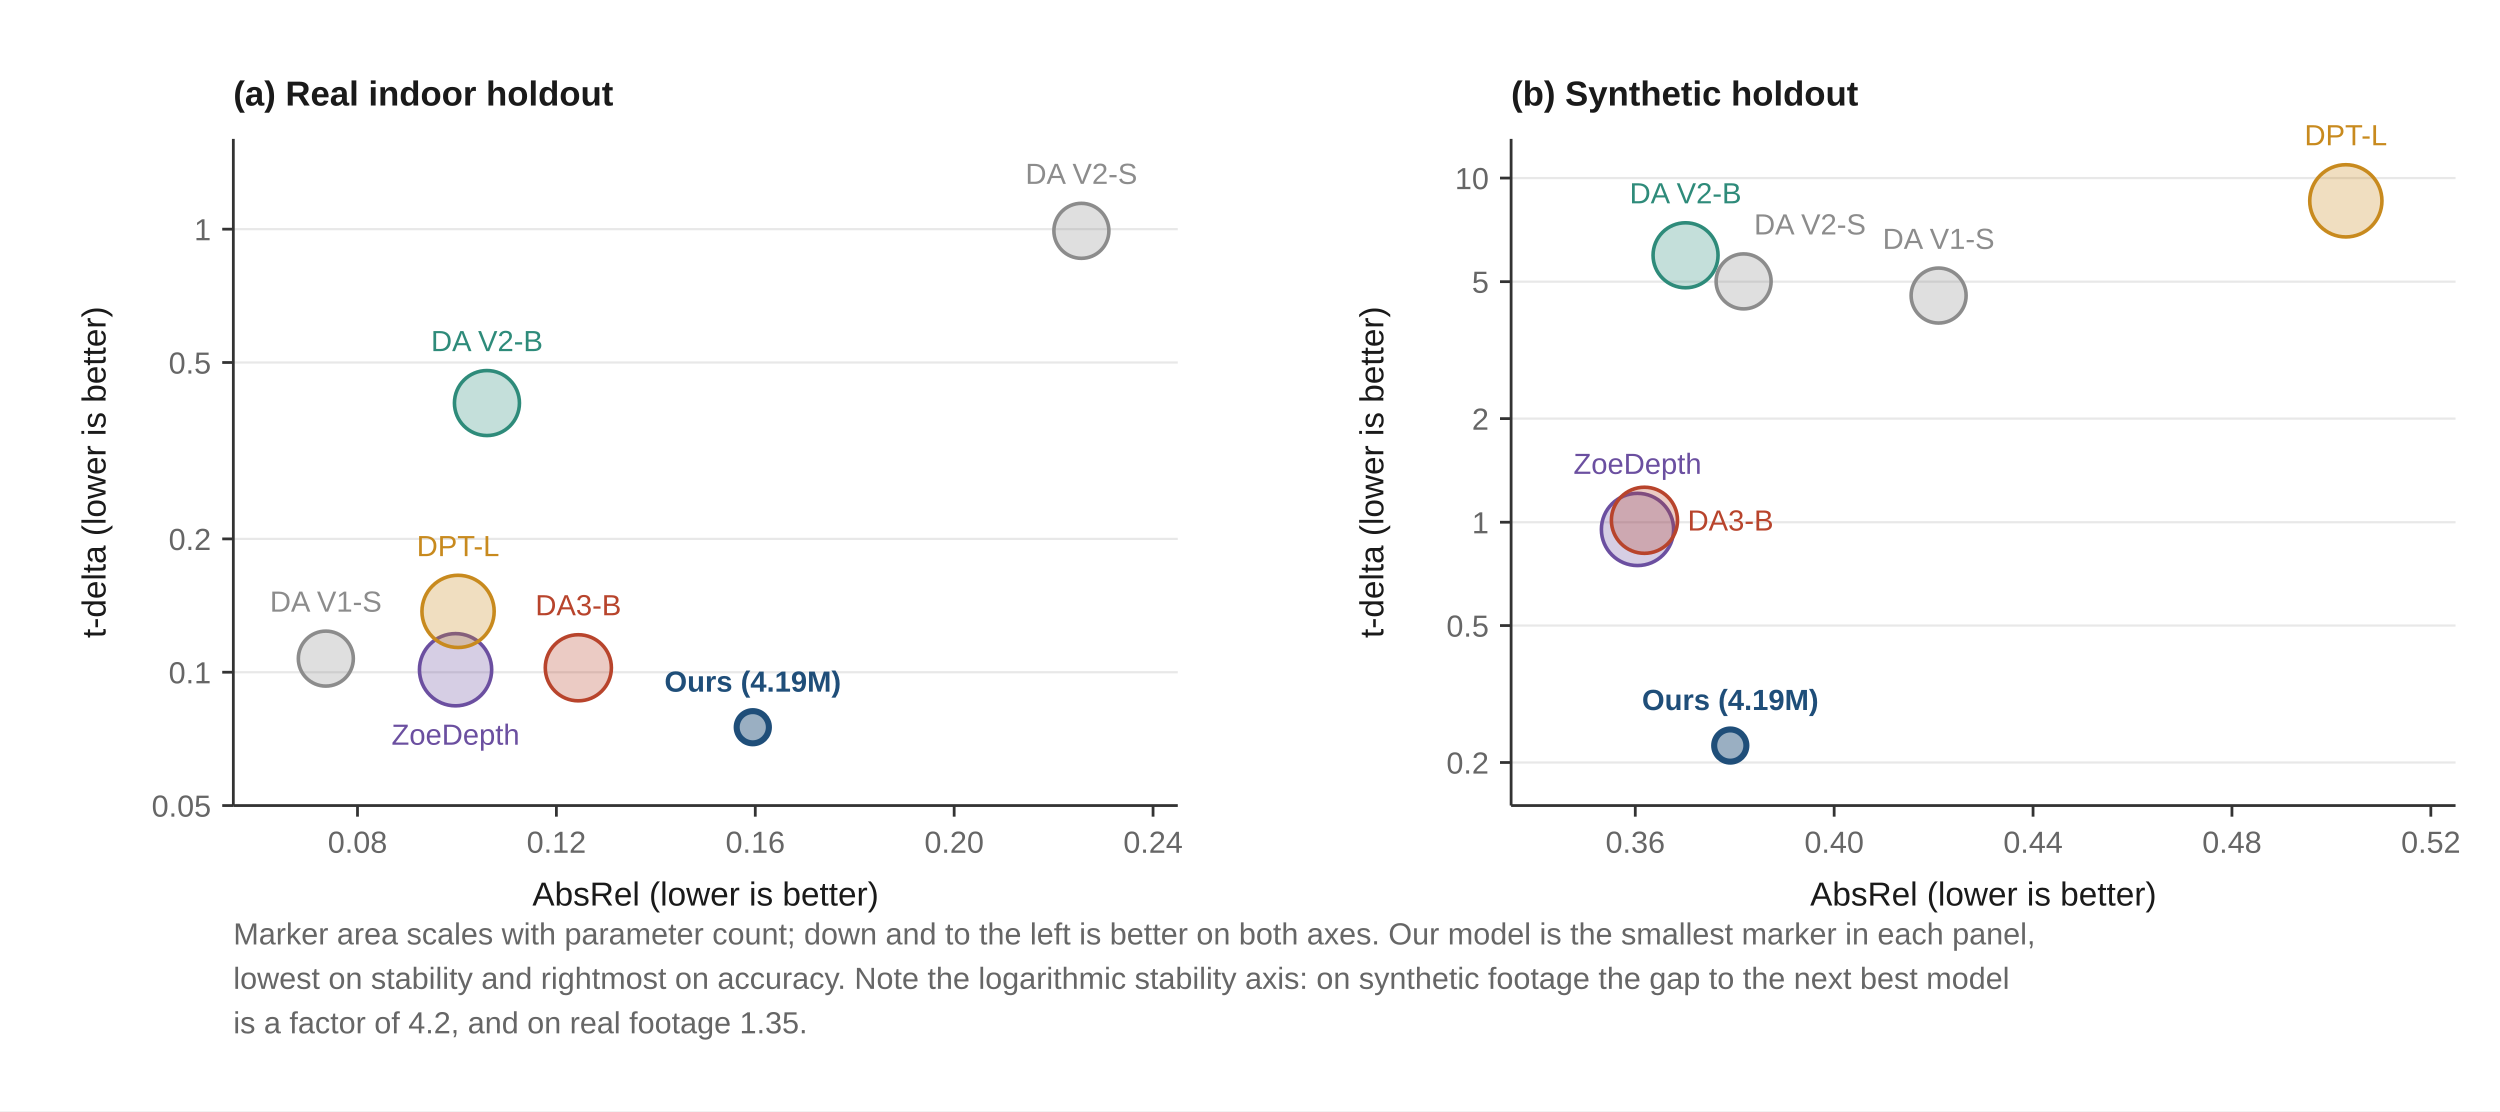
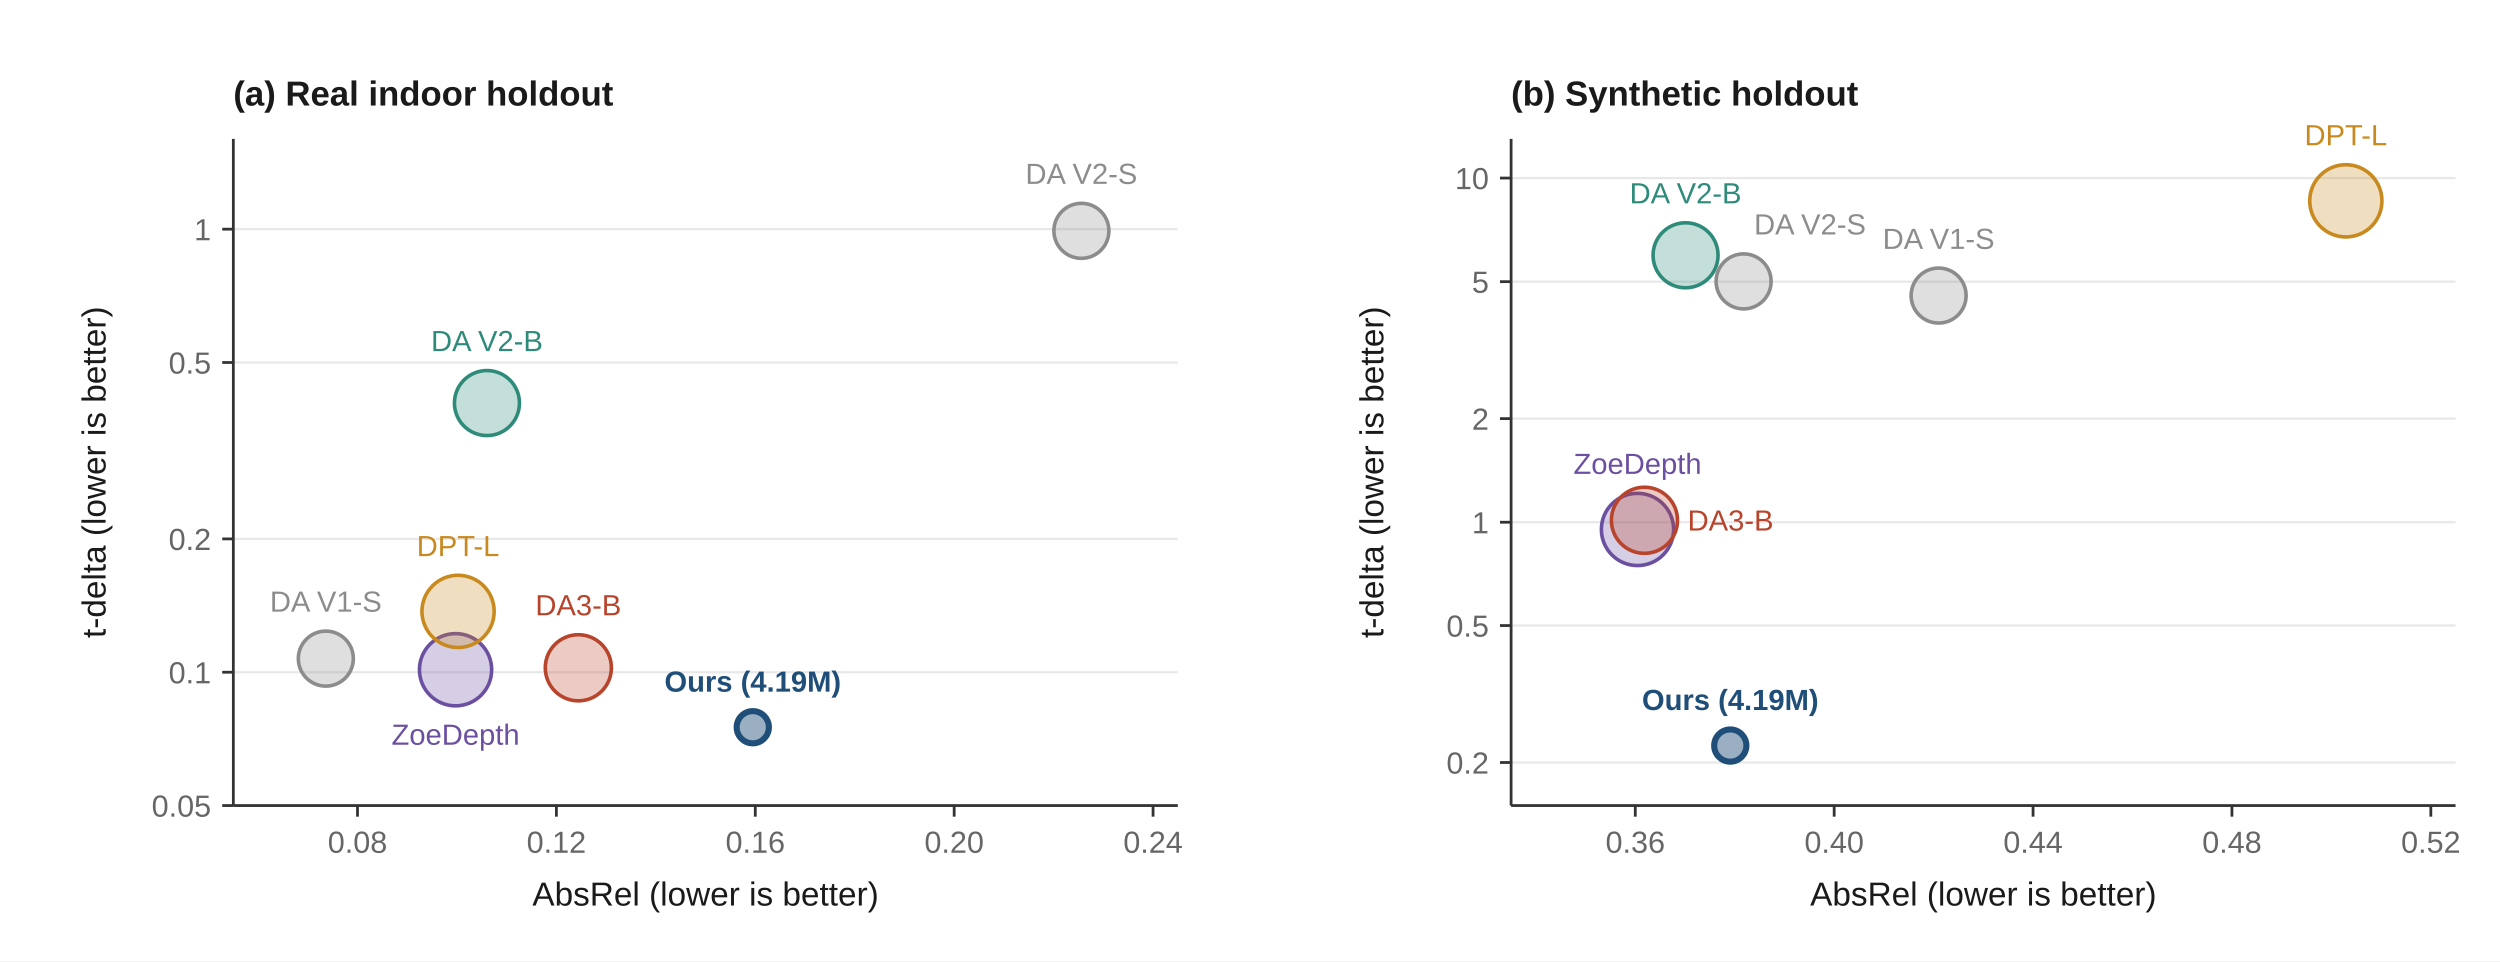
- <svg xmlns="http://www.w3.org/2000/svg" viewBox="0 0 900 400" width="900" height="400" font-family="Arial, Helvetica, sans-serif">
-   <rect width="900" height="400" fill="#ffffff" />
+ <svg xmlns="http://www.w3.org/2000/svg" viewBox="0 0 900 346" width="900" height="346" font-family="Arial, Helvetica, sans-serif">
+   <rect width="900" height="346" fill="#ffffff" />
  <line x1="84" y1="290.0" x2="424" y2="290.0" stroke="#e8e8e8" stroke-width="0.8" />
  <line x1="84" y1="242.0" x2="424" y2="242.0" stroke="#e8e8e8" stroke-width="0.8" />
  <line x1="84" y1="194.0" x2="424" y2="194.0" stroke="#e8e8e8" stroke-width="0.8" />
  <line x1="84" y1="130.5" x2="424" y2="130.5" stroke="#e8e8e8" stroke-width="0.8" />
  <line x1="84" y1="82.5" x2="424" y2="82.5" stroke="#e8e8e8" stroke-width="0.8" />
  <line x1="84" y1="290" x2="424" y2="290" stroke="#333333" stroke-width="1" />
  <line x1="84" y1="50" x2="84" y2="290" stroke="#333333" stroke-width="1" />
  <line x1="128.7" y1="290" x2="128.7" y2="294" stroke="#333333" stroke-width="1" />
  <text x="128.7" y="307.0" font-size="11" fill="#666666" text-anchor="middle" font-weight="normal" font-style="normal">0.08</text>
  <line x1="200.3" y1="290" x2="200.3" y2="294" stroke="#333333" stroke-width="1" />
  <text x="200.3" y="307.0" font-size="11" fill="#666666" text-anchor="middle" font-weight="normal" font-style="normal">0.12</text>
  <line x1="271.9" y1="290" x2="271.9" y2="294" stroke="#333333" stroke-width="1" />
  <text x="271.9" y="307.0" font-size="11" fill="#666666" text-anchor="middle" font-weight="normal" font-style="normal">0.16</text>
  <line x1="343.5" y1="290" x2="343.5" y2="294" stroke="#333333" stroke-width="1" />
  <text x="343.5" y="307.0" font-size="11" fill="#666666" text-anchor="middle" font-weight="normal" font-style="normal">0.20</text>
  <line x1="415.1" y1="290" x2="415.1" y2="294" stroke="#333333" stroke-width="1" />
  <text x="415.1" y="307.0" font-size="11" fill="#666666" text-anchor="middle" font-weight="normal" font-style="normal">0.24</text>
  <line x1="80" y1="290.0" x2="84" y2="290.0" stroke="#333333" stroke-width="1" />
  <text x="76.0" y="294.0" font-size="11" fill="#666666" text-anchor="end" font-weight="normal" font-style="normal">0.05</text>
  <line x1="80" y1="242.0" x2="84" y2="242.0" stroke="#333333" stroke-width="1" />
  <text x="76.0" y="246.0" font-size="11" fill="#666666" text-anchor="end" font-weight="normal" font-style="normal">0.1</text>
  <line x1="80" y1="194.0" x2="84" y2="194.0" stroke="#333333" stroke-width="1" />
  <text x="76.0" y="198.0" font-size="11" fill="#666666" text-anchor="end" font-weight="normal" font-style="normal">0.2</text>
  <line x1="80" y1="130.5" x2="84" y2="130.5" stroke="#333333" stroke-width="1" />
  <text x="76.0" y="134.5" font-size="11" fill="#666666" text-anchor="end" font-weight="normal" font-style="normal">0.5</text>
  <line x1="80" y1="82.5" x2="84" y2="82.5" stroke="#333333" stroke-width="1" />
  <text x="76.0" y="86.5" font-size="11" fill="#666666" text-anchor="end" font-weight="normal" font-style="normal">1</text>
  <text x="254.0" y="326.0" font-size="12" fill="#1a1a1a" text-anchor="middle" font-weight="normal" font-style="normal">AbsRel  (lower is better)</text>
  <text x="38.0" y="170.0" font-size="12" fill="#1a1a1a" text-anchor="middle" font-weight="normal" font-style="normal" transform="rotate(-90 38 170.0)">t-delta  (lower is better)</text>
  <text x="84.0" y="38.0" font-size="12.5" fill="#1a1a1a" text-anchor="start" font-weight="bold" font-style="normal">(a) Real indoor holdout</text>
  <circle cx="117.3" cy="237.1" r="9.9" fill="#8c8c8c" fill-opacity="0.28" stroke="#8c8c8c" stroke-width="1.3" />
  <circle cx="164.0" cy="241.1" r="13.0" fill="#6b4fa0" fill-opacity="0.28" stroke="#6b4fa0" stroke-width="1.3" />
  <circle cx="164.9" cy="220.1" r="13.0" fill="#c88a1e" fill-opacity="0.28" stroke="#c88a1e" stroke-width="1.3" />
  <circle cx="175.3" cy="145.1" r="11.7" fill="#2e8b7a" fill-opacity="0.28" stroke="#2e8b7a" stroke-width="1.3" />
  <circle cx="208.2" cy="240.4" r="11.9" fill="#b8442c" fill-opacity="0.28" stroke="#b8442c" stroke-width="1.3" />
  <circle cx="389.3" cy="83.1" r="9.9" fill="#8c8c8c" fill-opacity="0.28" stroke="#8c8c8c" stroke-width="1.3" />
  <circle cx="271.0" cy="261.8" r="5.8" fill="#1f4e79" fill-opacity="0.45" stroke="#1f4e79" stroke-width="2.2" />
  <text x="117.3" y="220.2" font-size="10.5" fill="#8c8c8c" text-anchor="middle" font-weight="normal" font-style="normal">DA V1-S</text>
  <text x="164.0" y="268.1" font-size="10.5" fill="#6b4fa0" text-anchor="middle" font-weight="normal" font-style="normal">ZoeDepth</text>
  <text x="164.9" y="200.2" font-size="10.5" fill="#c88a1e" text-anchor="middle" font-weight="normal" font-style="normal">DPT-L</text>
  <text x="175.3" y="126.4" font-size="10.5" fill="#2e8b7a" text-anchor="middle" font-weight="normal" font-style="normal">DA V2-B</text>
  <text x="208.2" y="221.5" font-size="10.5" fill="#b8442c" text-anchor="middle" font-weight="normal" font-style="normal">DA3-B</text>
  <text x="389.3" y="66.2" font-size="10.5" fill="#8c8c8c" text-anchor="middle" font-weight="normal" font-style="normal">DA V2-S</text>
  <text x="271.0" y="249.0" font-size="10.5" fill="#1f4e79" text-anchor="middle" font-weight="bold" font-style="normal">Ours (4.19M)</text>
  <line x1="544" y1="274.5" x2="884" y2="274.5" stroke="#e8e8e8" stroke-width="0.8" />
  <line x1="544" y1="225.2" x2="884" y2="225.2" stroke="#e8e8e8" stroke-width="0.8" />
  <line x1="544" y1="188.0" x2="884" y2="188.0" stroke="#e8e8e8" stroke-width="0.8" />
  <line x1="544" y1="150.7" x2="884" y2="150.7" stroke="#e8e8e8" stroke-width="0.8" />
  <line x1="544" y1="101.4" x2="884" y2="101.4" stroke="#e8e8e8" stroke-width="0.8" />
  <line x1="544" y1="64.1" x2="884" y2="64.1" stroke="#e8e8e8" stroke-width="0.8" />
  <line x1="544" y1="290" x2="884" y2="290" stroke="#333333" stroke-width="1" />
  <line x1="544" y1="50" x2="544" y2="290" stroke="#333333" stroke-width="1" />
  <line x1="588.7" y1="290" x2="588.7" y2="294" stroke="#333333" stroke-width="1" />
  <text x="588.7" y="307.0" font-size="11" fill="#666666" text-anchor="middle" font-weight="normal" font-style="normal">0.36</text>
  <line x1="660.3" y1="290" x2="660.3" y2="294" stroke="#333333" stroke-width="1" />
  <text x="660.3" y="307.0" font-size="11" fill="#666666" text-anchor="middle" font-weight="normal" font-style="normal">0.40</text>
  <line x1="731.9" y1="290" x2="731.9" y2="294" stroke="#333333" stroke-width="1" />
  <text x="731.9" y="307.0" font-size="11" fill="#666666" text-anchor="middle" font-weight="normal" font-style="normal">0.44</text>
  <line x1="803.5" y1="290" x2="803.5" y2="294" stroke="#333333" stroke-width="1" />
  <text x="803.5" y="307.0" font-size="11" fill="#666666" text-anchor="middle" font-weight="normal" font-style="normal">0.48</text>
  <line x1="875.1" y1="290" x2="875.1" y2="294" stroke="#333333" stroke-width="1" />
  <text x="875.1" y="307.0" font-size="11" fill="#666666" text-anchor="middle" font-weight="normal" font-style="normal">0.52</text>
  <line x1="540" y1="274.5" x2="544" y2="274.5" stroke="#333333" stroke-width="1" />
  <text x="536.0" y="278.5" font-size="11" fill="#666666" text-anchor="end" font-weight="normal" font-style="normal">0.2</text>
  <line x1="540" y1="225.2" x2="544" y2="225.2" stroke="#333333" stroke-width="1" />
  <text x="536.0" y="229.2" font-size="11" fill="#666666" text-anchor="end" font-weight="normal" font-style="normal">0.5</text>
  <line x1="540" y1="188.0" x2="544" y2="188.0" stroke="#333333" stroke-width="1" />
  <text x="536.0" y="192.0" font-size="11" fill="#666666" text-anchor="end" font-weight="normal" font-style="normal">1</text>
  <line x1="540" y1="150.7" x2="544" y2="150.7" stroke="#333333" stroke-width="1" />
  <text x="536.0" y="154.7" font-size="11" fill="#666666" text-anchor="end" font-weight="normal" font-style="normal">2</text>
  <line x1="540" y1="101.4" x2="544" y2="101.4" stroke="#333333" stroke-width="1" />
  <text x="536.0" y="105.4" font-size="11" fill="#666666" text-anchor="end" font-weight="normal" font-style="normal">5</text>
  <line x1="540" y1="64.1" x2="544" y2="64.1" stroke="#333333" stroke-width="1" />
  <text x="536.0" y="68.1" font-size="11" fill="#666666" text-anchor="end" font-weight="normal" font-style="normal">10</text>
  <text x="714.0" y="326.0" font-size="12" fill="#1a1a1a" text-anchor="middle" font-weight="normal" font-style="normal">AbsRel  (lower is better)</text>
  <text x="498.0" y="170.0" font-size="12" fill="#1a1a1a" text-anchor="middle" font-weight="normal" font-style="normal" transform="rotate(-90 498 170.0)">t-delta  (lower is better)</text>
  <text x="544.0" y="38.0" font-size="12.5" fill="#1a1a1a" text-anchor="start" font-weight="bold" font-style="normal">(b) Synthetic holdout</text>
  <circle cx="589.5" cy="190.6" r="13.0" fill="#6b4fa0" fill-opacity="0.28" stroke="#6b4fa0" stroke-width="1.3" />
  <circle cx="592.0" cy="187.3" r="11.9" fill="#b8442c" fill-opacity="0.28" stroke="#b8442c" stroke-width="1.3" />
  <circle cx="606.8" cy="91.9" r="11.7" fill="#2e8b7a" fill-opacity="0.28" stroke="#2e8b7a" stroke-width="1.3" />
  <circle cx="622.9" cy="268.4" r="5.8" fill="#1f4e79" fill-opacity="0.45" stroke="#1f4e79" stroke-width="2.2" />
  <circle cx="627.7" cy="101.3" r="9.9" fill="#8c8c8c" fill-opacity="0.28" stroke="#8c8c8c" stroke-width="1.3" />
  <circle cx="697.9" cy="106.4" r="9.9" fill="#8c8c8c" fill-opacity="0.28" stroke="#8c8c8c" stroke-width="1.3" />
  <circle cx="844.5" cy="72.3" r="13.0" fill="#c88a1e" fill-opacity="0.28" stroke="#c88a1e" stroke-width="1.3" />
  <text x="589.5" y="170.6" font-size="10.5" fill="#6b4fa0" text-anchor="middle" font-weight="normal" font-style="normal">ZoeDepth</text>
  <text x="623.0" y="191.0" font-size="10.5" fill="#b8442c" text-anchor="middle" font-weight="normal" font-style="normal">DA3-B</text>
  <text x="606.8" y="73.2" font-size="10.5" fill="#2e8b7a" text-anchor="middle" font-weight="normal" font-style="normal">DA V2-B</text>
  <text x="622.9" y="255.6" font-size="10.5" fill="#1f4e79" text-anchor="middle" font-weight="bold" font-style="normal">Ours (4.19M)</text>
  <text x="651.6" y="84.4" font-size="10.5" fill="#8c8c8c" text-anchor="middle" font-weight="normal" font-style="normal">DA V2-S</text>
  <text x="697.9" y="89.6" font-size="10.5" fill="#8c8c8c" text-anchor="middle" font-weight="normal" font-style="normal">DA V1-S</text>
  <text x="844.5" y="52.3" font-size="10.5" fill="#c88a1e" text-anchor="middle" font-weight="normal" font-style="normal">DPT-L</text>
-   <text x="84.0" y="340.0" font-size="11" fill="#666666" text-anchor="start" font-weight="normal" font-style="normal">Marker area scales with parameter count; down and to the left is better on both axes. Our model is the smallest marker in each panel,</text>
-   <text x="84.0" y="356.0" font-size="11" fill="#666666" text-anchor="start" font-weight="normal" font-style="normal">lowest on stability and rightmost on accuracy. Note the logarithmic stability axis: on synthetic footage the gap to the next best model</text>
-   <text x="84.0" y="372.0" font-size="11" fill="#666666" text-anchor="start" font-weight="normal" font-style="normal">is a factor of 4.2, and on real footage 1.35.</text>
</svg>
